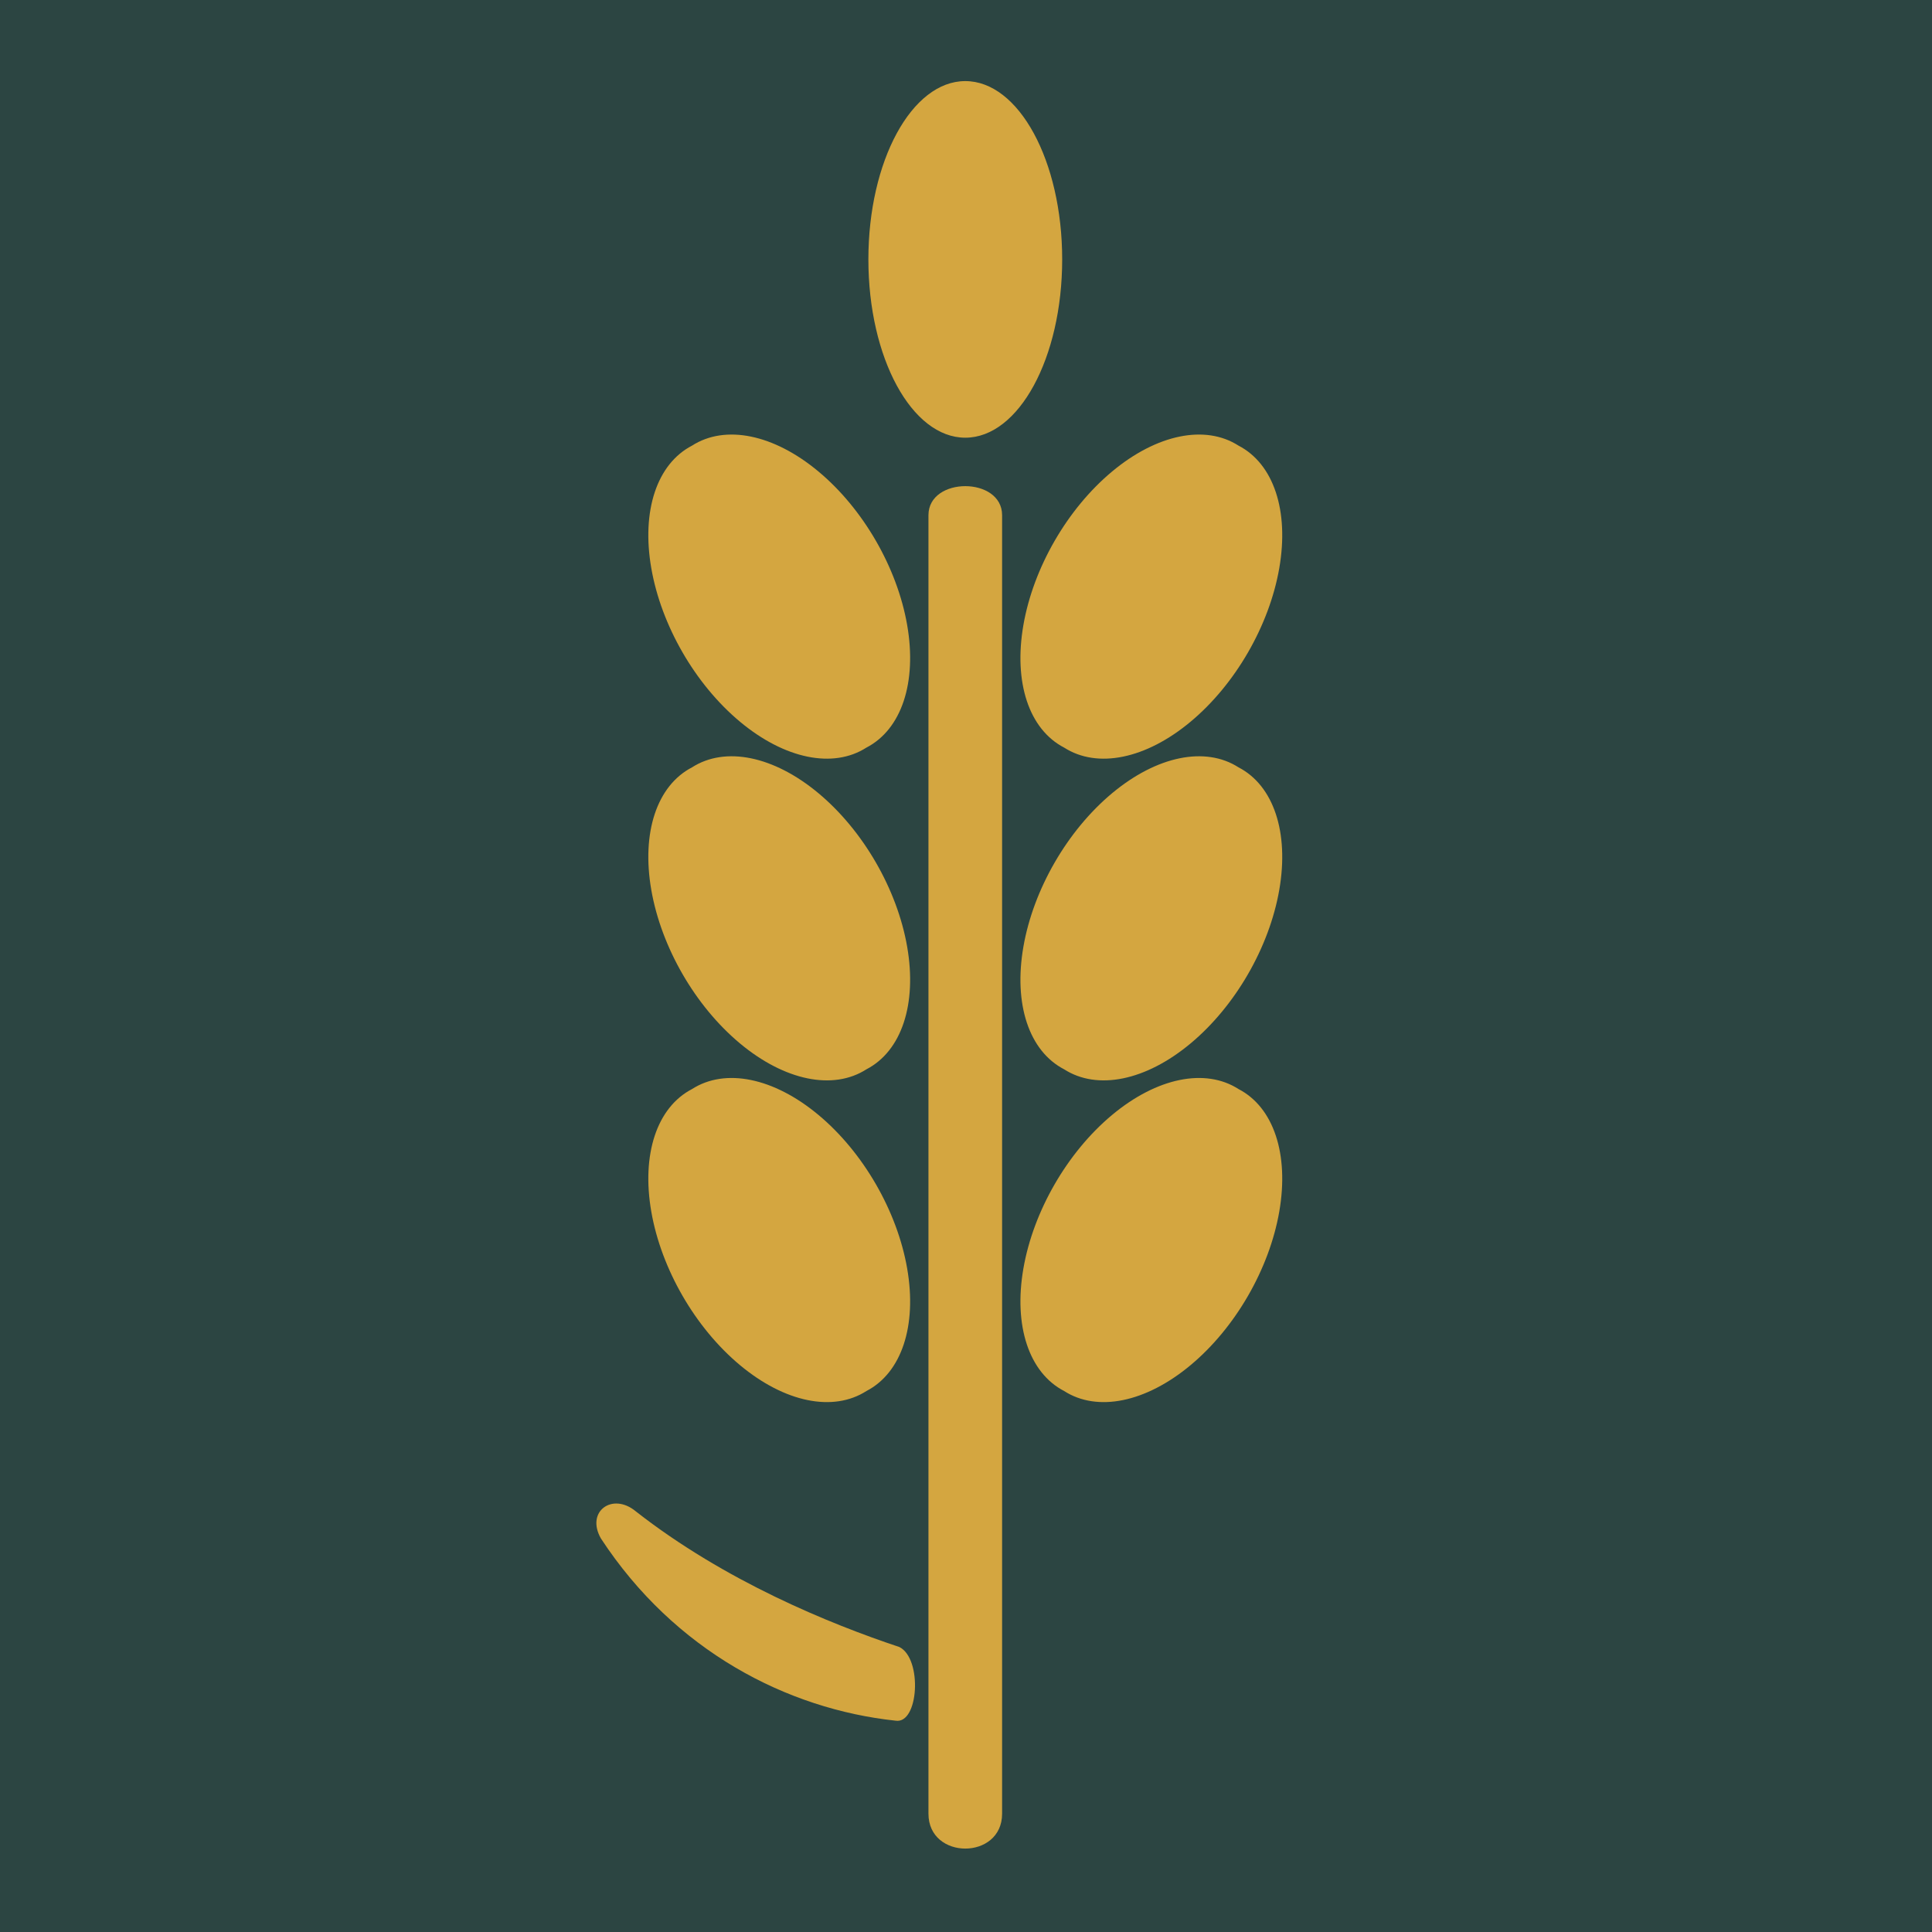
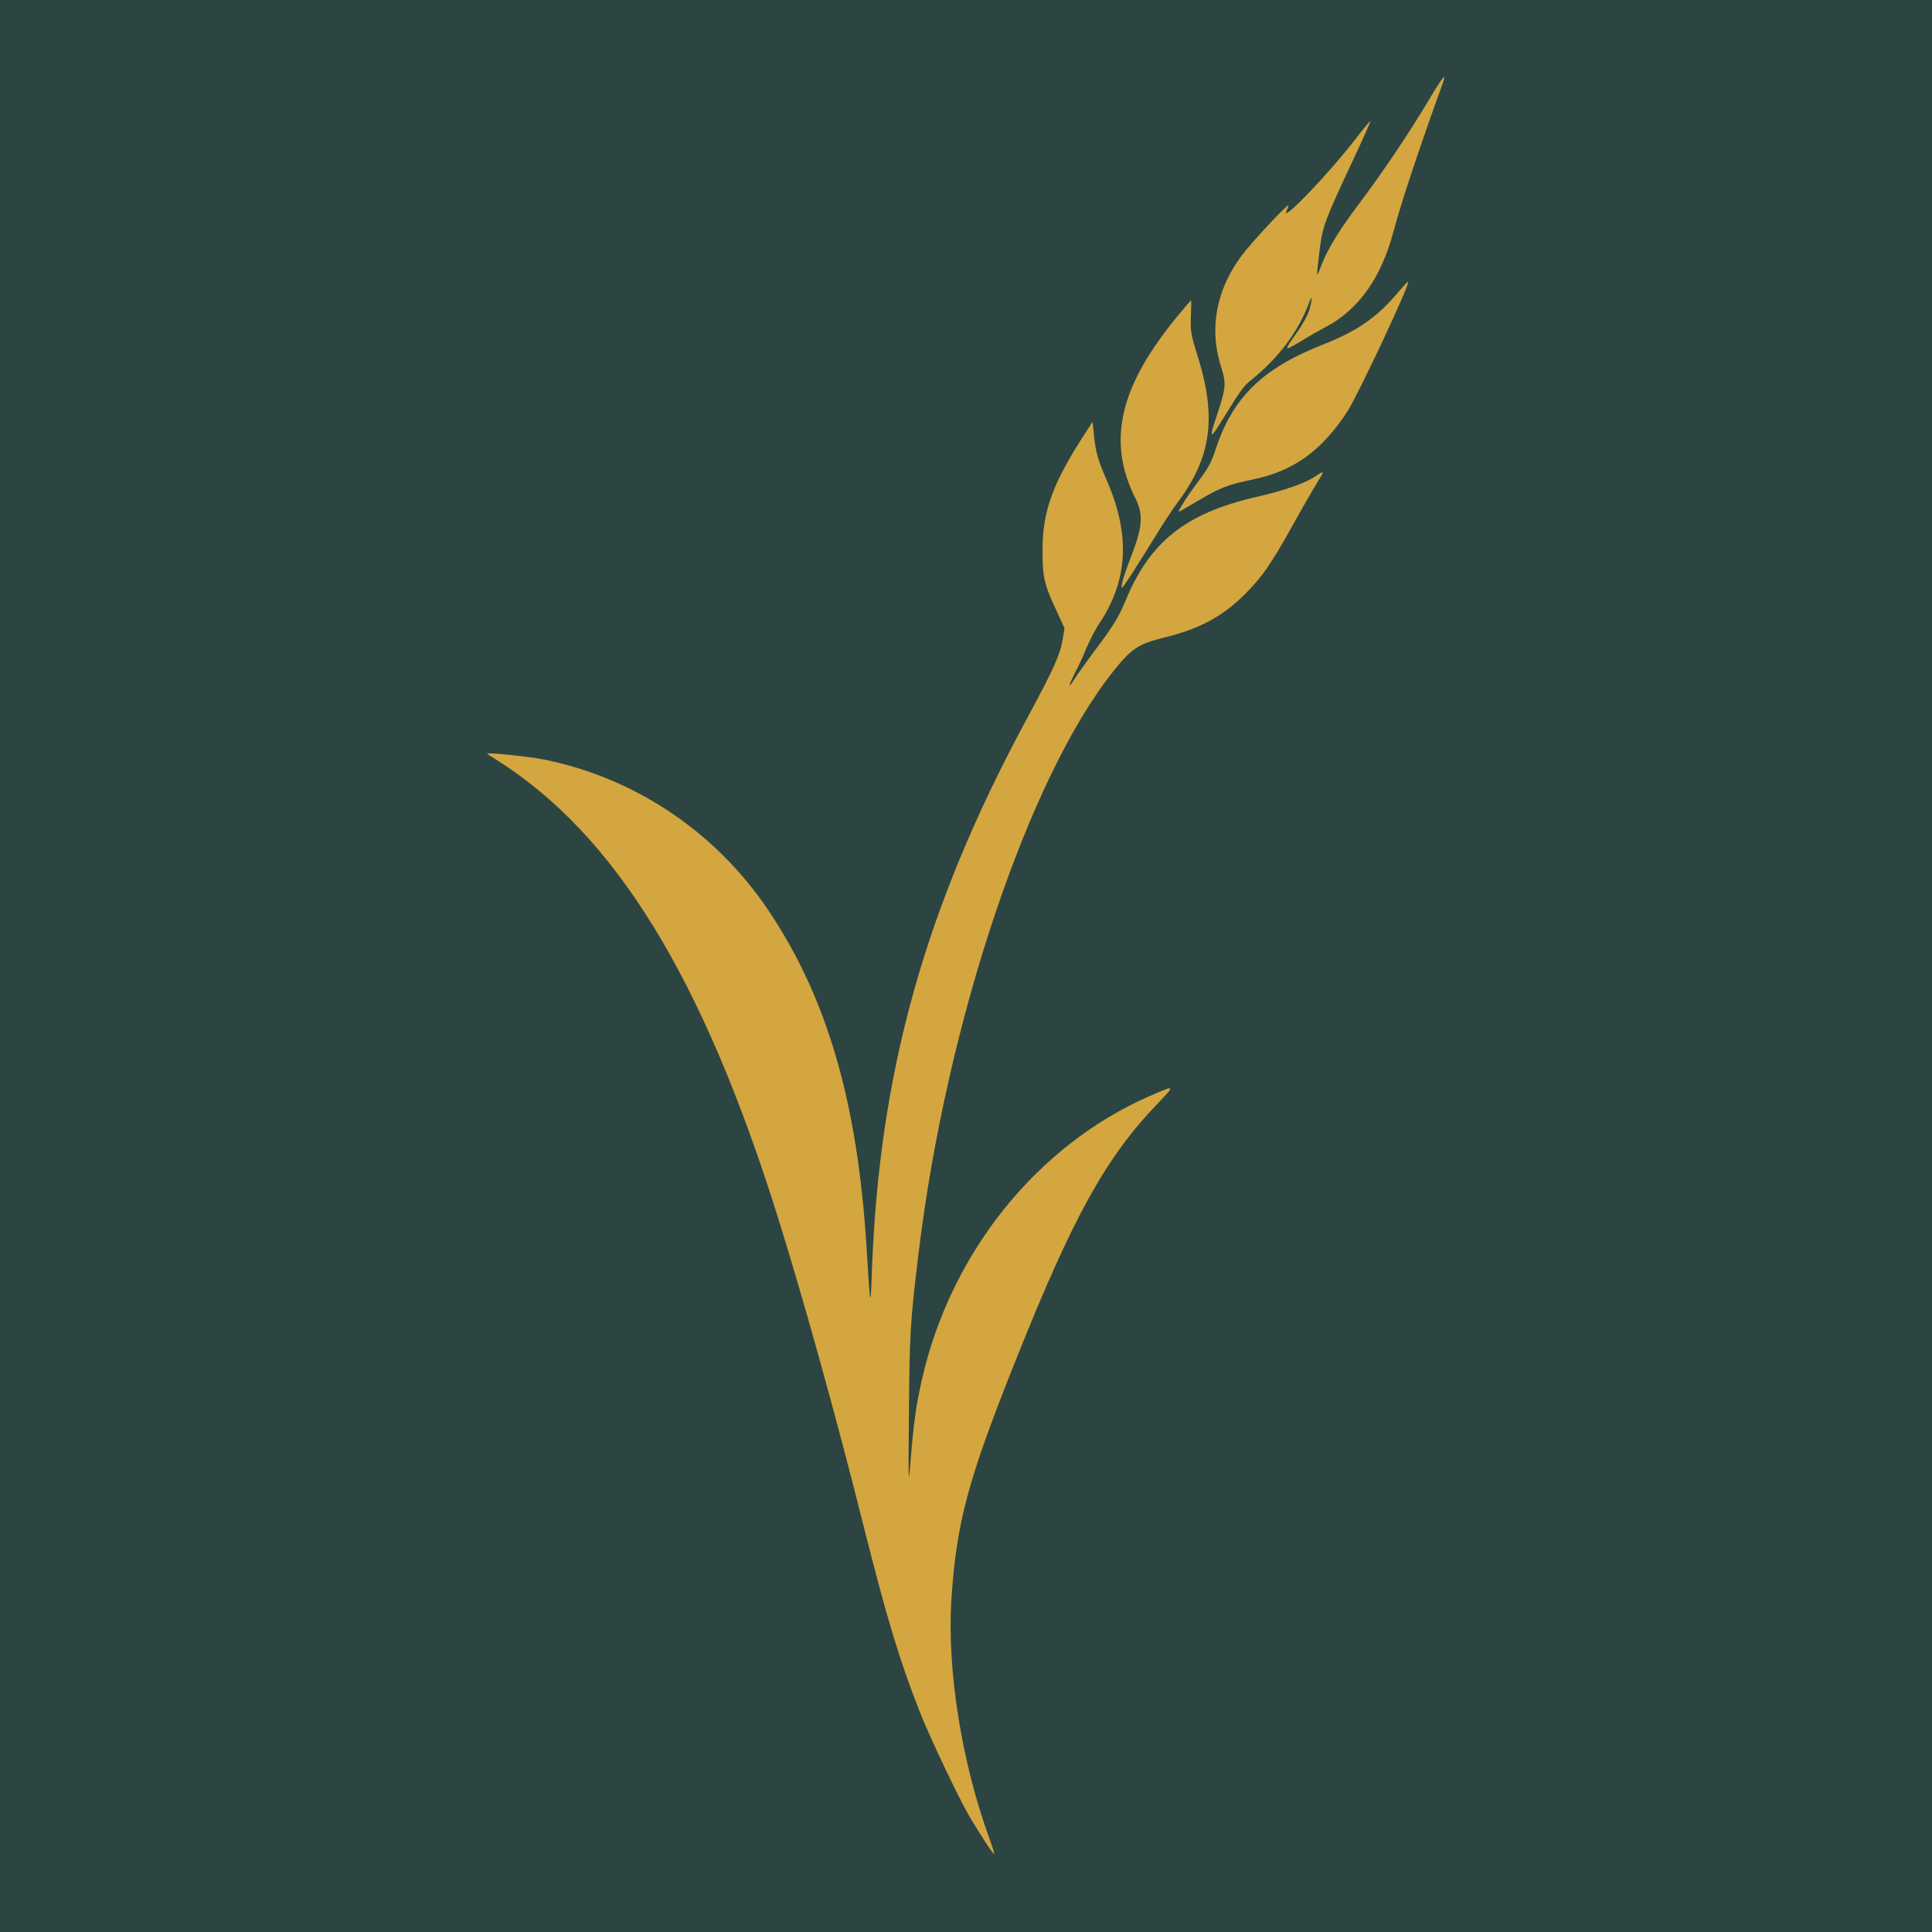
<svg xmlns="http://www.w3.org/2000/svg" viewBox="0 0 32 32">
  <style>rect{fill:#2c4542}path{fill:#d4a640}@media (prefers-color-scheme: dark){rect{fill:#142420}path{fill:#d4a640}}</style>
  <rect width="32" height="32" />
-   <path transform="translate(6.3581 0.5086) scale(0.0321)" fill-rule="evenodd" d="M300 26A92 50 -90 1 0 300 210A92 50 -90 1 0 300 26ZM159 214.1A90 56 -120 1 0 249 369.9A90 56 -120 1 0 159 214.1ZM441 214.1A90 56 -60 1 0 351 369.9A90 56 -60 1 0 441 214.1ZM159 380.1A90 56 -120 1 0 249 535.9A90 56 -120 1 0 159 380.1ZM441 380.1A90 56 -60 1 0 351 535.9A90 56 -60 1 0 441 380.1ZM159 546.1A90 56 -120 1 0 249 701.9A90 56 -120 1 0 159 546.1ZM441 546.1A90 56 -60 1 0 351 701.9A90 56 -60 1 0 441 546.1ZM281 250C281 230 319 230 319 250L319 920C319 944 281 944 281 920ZM264 872C208 866 150 836 112 778C104 764 118 754 130 764C176 800 230 822 266 834C278 840 276 874 264 872Z" />
+   <path transform="translate(-2.2654 -2.287) scale(0.0287)" fill-rule="evenodd" d="M903.6 137.3c-11.5 19.3 -26.8 42 -40.5 60.2 -11.9 15.8 -18.6 26.9 -22.2 36.9 -2.3 6.3 -2.3 5.2 -0.4 -10.4 1.8 -14.1 2.8 -16.7 19.7 -52.8 5.5 -11.7 9.8 -21.5 9.7 -21.7 -0.2 -0.2 -4.1 4.5 -8.6 10.3 -14.8 19.3 -42.5 48.3 -40 41.9 0.4 -0.9 1 -2.5 1.3 -3.5 0.7 -2.1 -17 16.6 -24.9 26.2 -16.3 20.1 -21.4 43.7 -14.2 66.5 3.2 10 3 12.7 -2.1 27.9 -4.8 14.3 -4.3 15 2.7 3.6 10.9 -17.7 12.7 -20.1 17 -23.5 15.8 -12.7 27.2 -27.9 33.5 -44.9 1.8 -4.9 1.7 -1.4 -0.1 4.7 -0.8 2.8 -4 8.6 -7.1 12.9 -7.7 10.8 -7.7 11 1.8 5.3 4.5 -2.8 11.3 -6.6 15 -8.6 18.7 -9.8 31.9 -28.4 38.9 -54.9 4.3 -16.3 15.1 -48.8 28.3 -85.2 2.6 -7.2 0.4 -4.7 -7.8 9.1zM886.4 247.7c-12.4 14.9 -23.8 22.9 -44.1 30.9 -34.9 13.7 -52.1 30.6 -61.9 60.7 -2.3 7.1 -4.3 10.7 -9.7 17.9 -7.2 9.7 -12.7 18.3 -11.1 17.7 0.5 -0.2 5.4 -3.1 10.9 -6.3 12.4 -7.4 17 -9.2 31.5 -12.2 23.5 -4.8 39.9 -16.7 54.6 -39.4 6.3 -9.8 36.2 -73.5 35 -74.7 -0.2 -0.2 -2.5 2.2 -5.2 5.4zM760 260.3c-35 41.9 -42.6 73.6 -25.7 107.2 4.6 9.2 4 16.5 -2.8 33.9 -2.4 6.1 -4.7 12.9 -5 15.1 -0.7 3.8 -0.4 3.5 5.2 -5 3.2 -5 9.5 -14.9 13.8 -22 4.4 -7.2 10 -15.7 12.5 -19.1 19.8 -26.1 23.2 -49 12.5 -83.9 -4.4 -14.1 -4.6 -15.5 -4.3 -24.3 0.2 -5 0.3 -9.2 0.1 -9.2 -0.1 0 -3 3.3 -6.3 7.3zM707.1 326.8c-20.2 30.6 -26.4 47 -26.5 69.7 -0.1 16.1 0.8 20.1 8.1 35.8l4.6 9.9 -1.2 7.1c-1.4 8.4 -5.4 17.1 -20.3 44.7 -58.9 109 -85.6 204.1 -89.7 320 -0.8 21.7 -0.9 21.2 -3.1 -15 -5.3 -83.9 -22.9 -144 -57 -194.5 -30.3 -44.9 -77 -76.1 -129.3 -86.5 -8.4 -1.7 -32.7 -4.2 -32.7 -3.4 0 0.1 2.4 1.7 5.3 3.5 68.4 43 119.1 125.3 162.5 263.9 14.7 46.9 34 116.2 49.6 178.7 13.1 52 20.7 77.4 32.3 106.8 5.9 15 22.8 50.5 28.9 60.8 6.1 10.4 13.7 21.8 14.1 21.4 0.2 -0.3 -1 -4.2 -2.7 -8.8 -16.1 -44.1 -24.6 -97.6 -22 -138.2 3 -44.9 9.5 -69 37.8 -139.7 32.6 -81.5 51.3 -115.2 81.1 -146.3 10.5 -11 10.5 -11 -4.4 -4.5 -65 28.4 -114.9 90.4 -131.5 163.6 -3.4 15.1 -4.7 24.2 -6.5 46.2 -1.3 16.2 -1.4 15.6 -1 -27.5 0.3 -44.9 0.8 -52.4 5.6 -92 16.2 -133.3 63.4 -274.1 112.4 -335.5 10.4 -13 14.4 -15.7 29.1 -19.3 20.6 -5.1 33.5 -12 46.4 -24.7 10.3 -10.2 15.6 -17.9 28.7 -41.5 5.5 -9.9 11.7 -20.6 13.7 -23.8 4.1 -6.4 4 -6.7 -1.2 -3.2 -5.8 4 -18.4 8.4 -34.3 12 -41.1 9.5 -61.7 26 -75.9 61 -3.3 7.9 -6.3 12.9 -14.9 24.5 -6 8 -12 16.4 -13.5 18.7 -4.7 7.6 -4.4 5.2 0.5 -4.2 1.5 -2.8 4.1 -8.6 5.9 -13 1.9 -4.4 5.1 -10.6 7.2 -13.8 16.8 -24.9 18.2 -51.3 4.5 -82.7 -5.2 -12 -6.5 -16.5 -7.5 -26.7l-0.7 -7.2 -2.4 3.7z" />
</svg>
